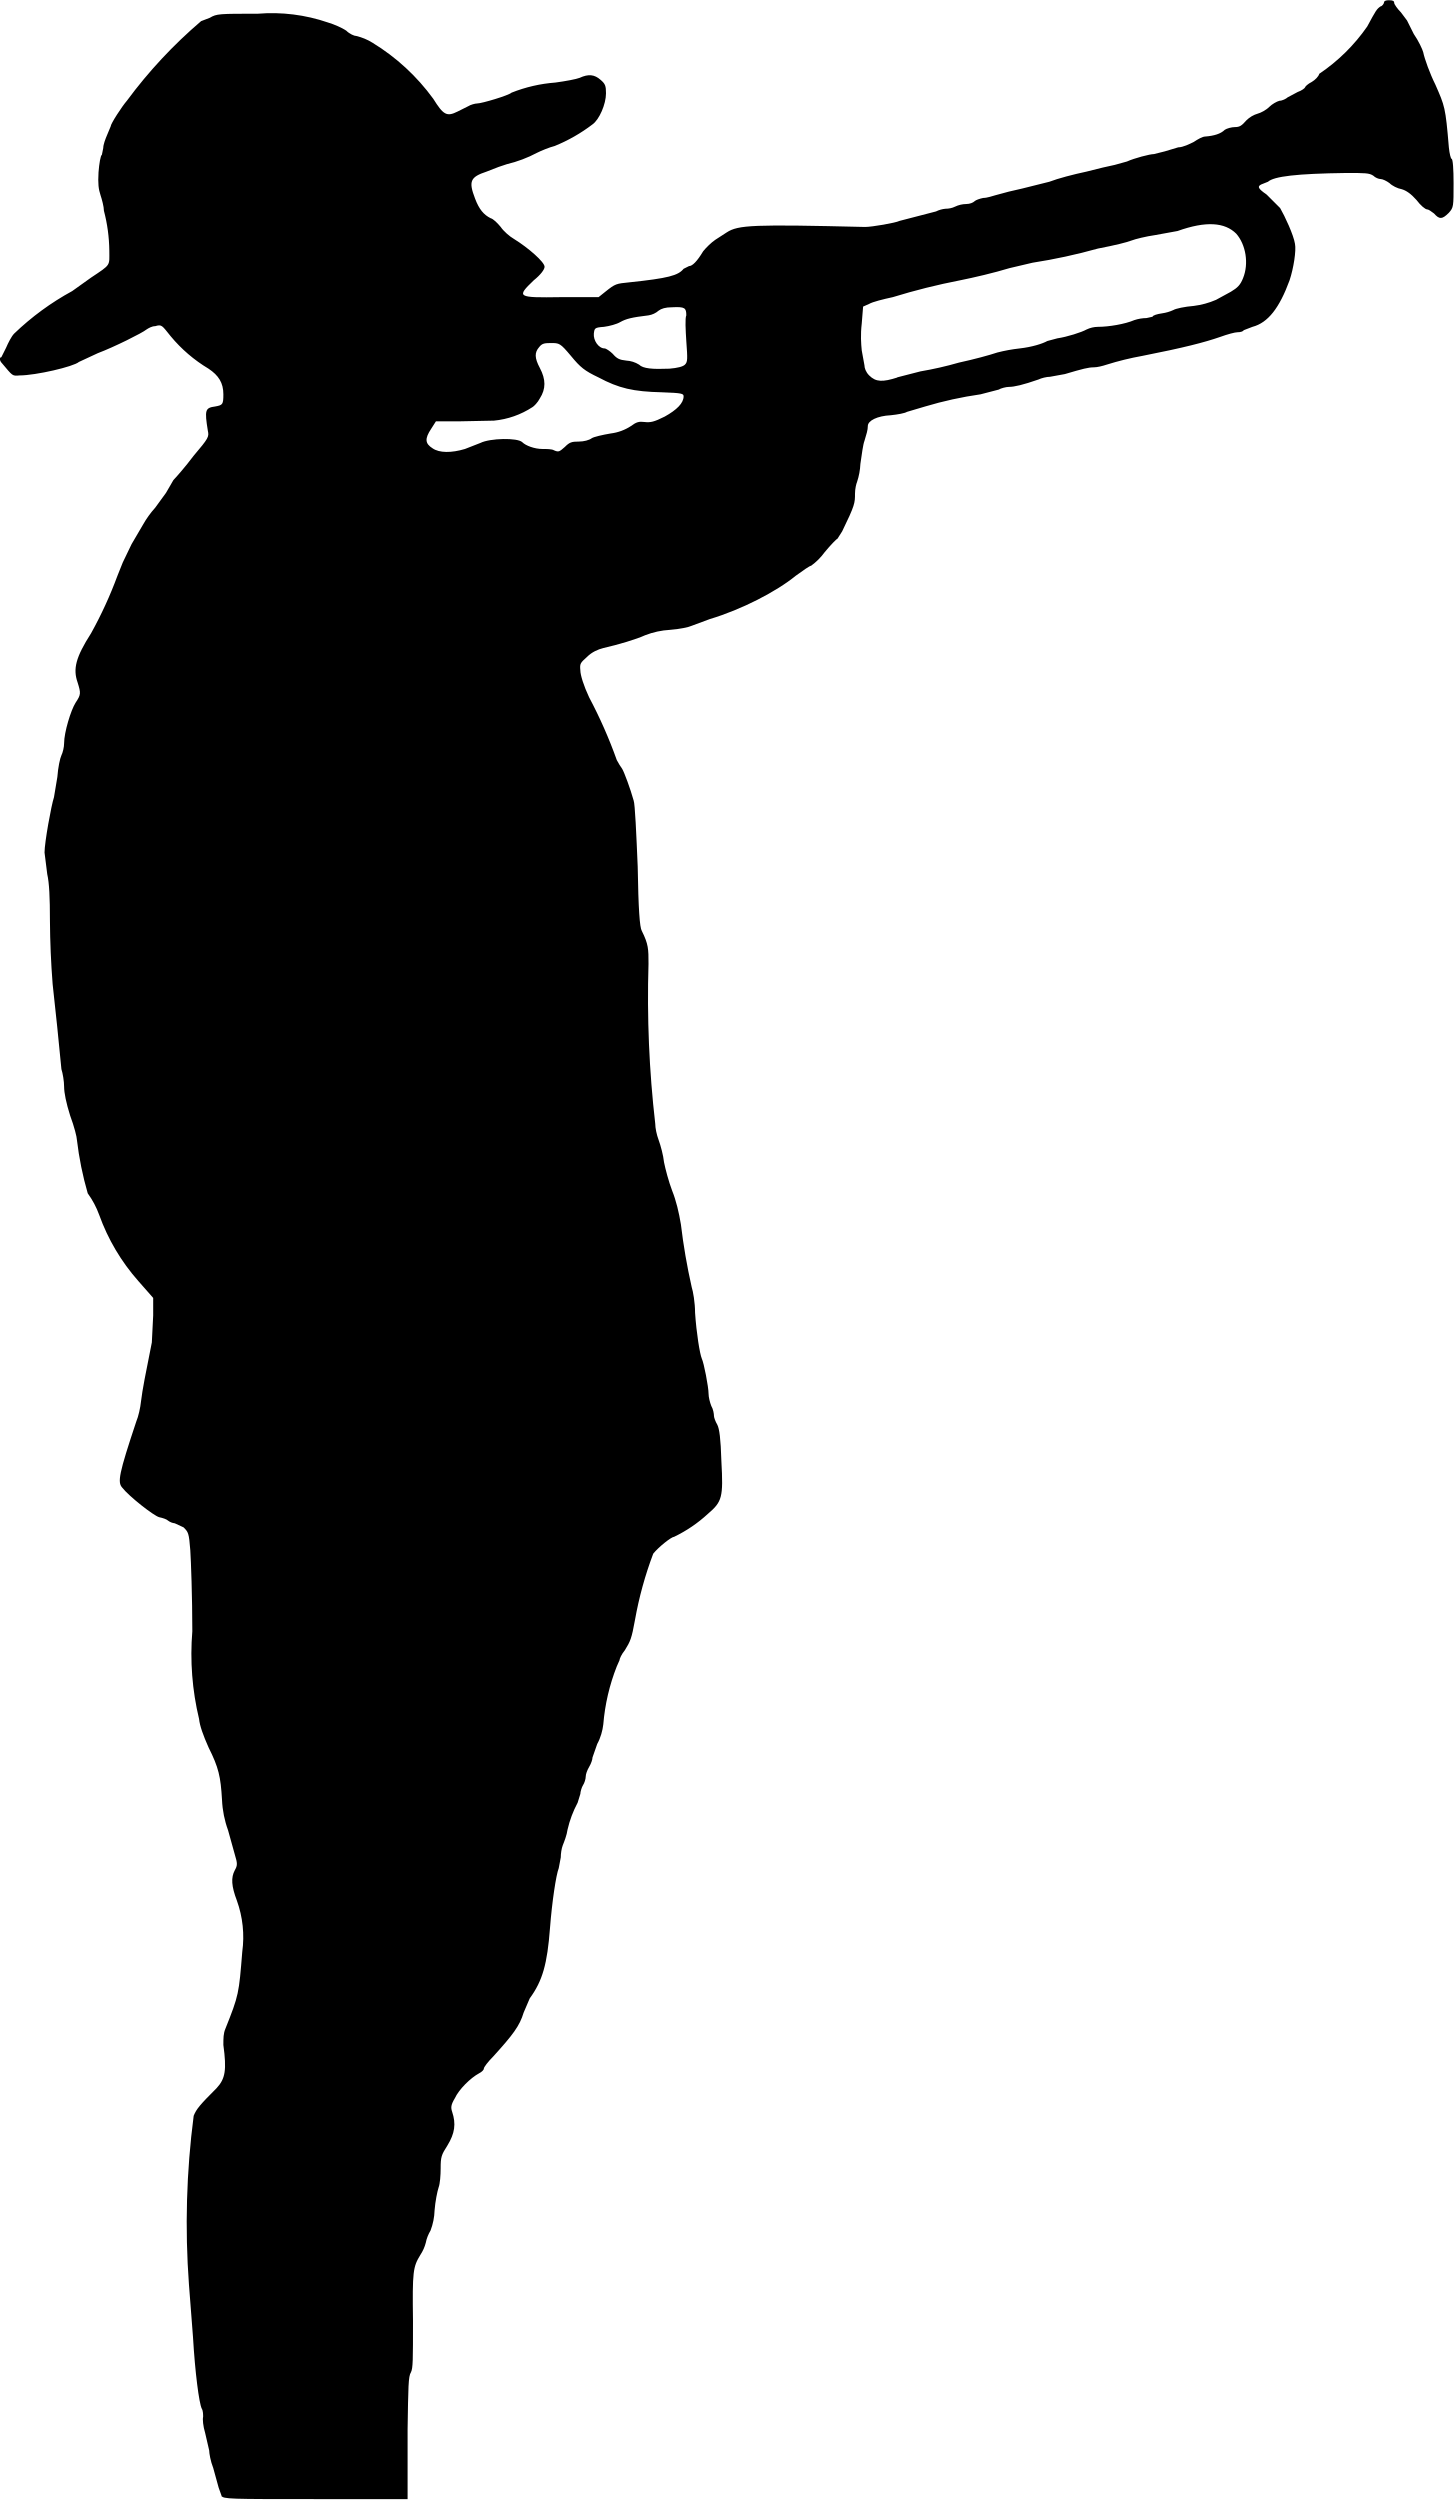
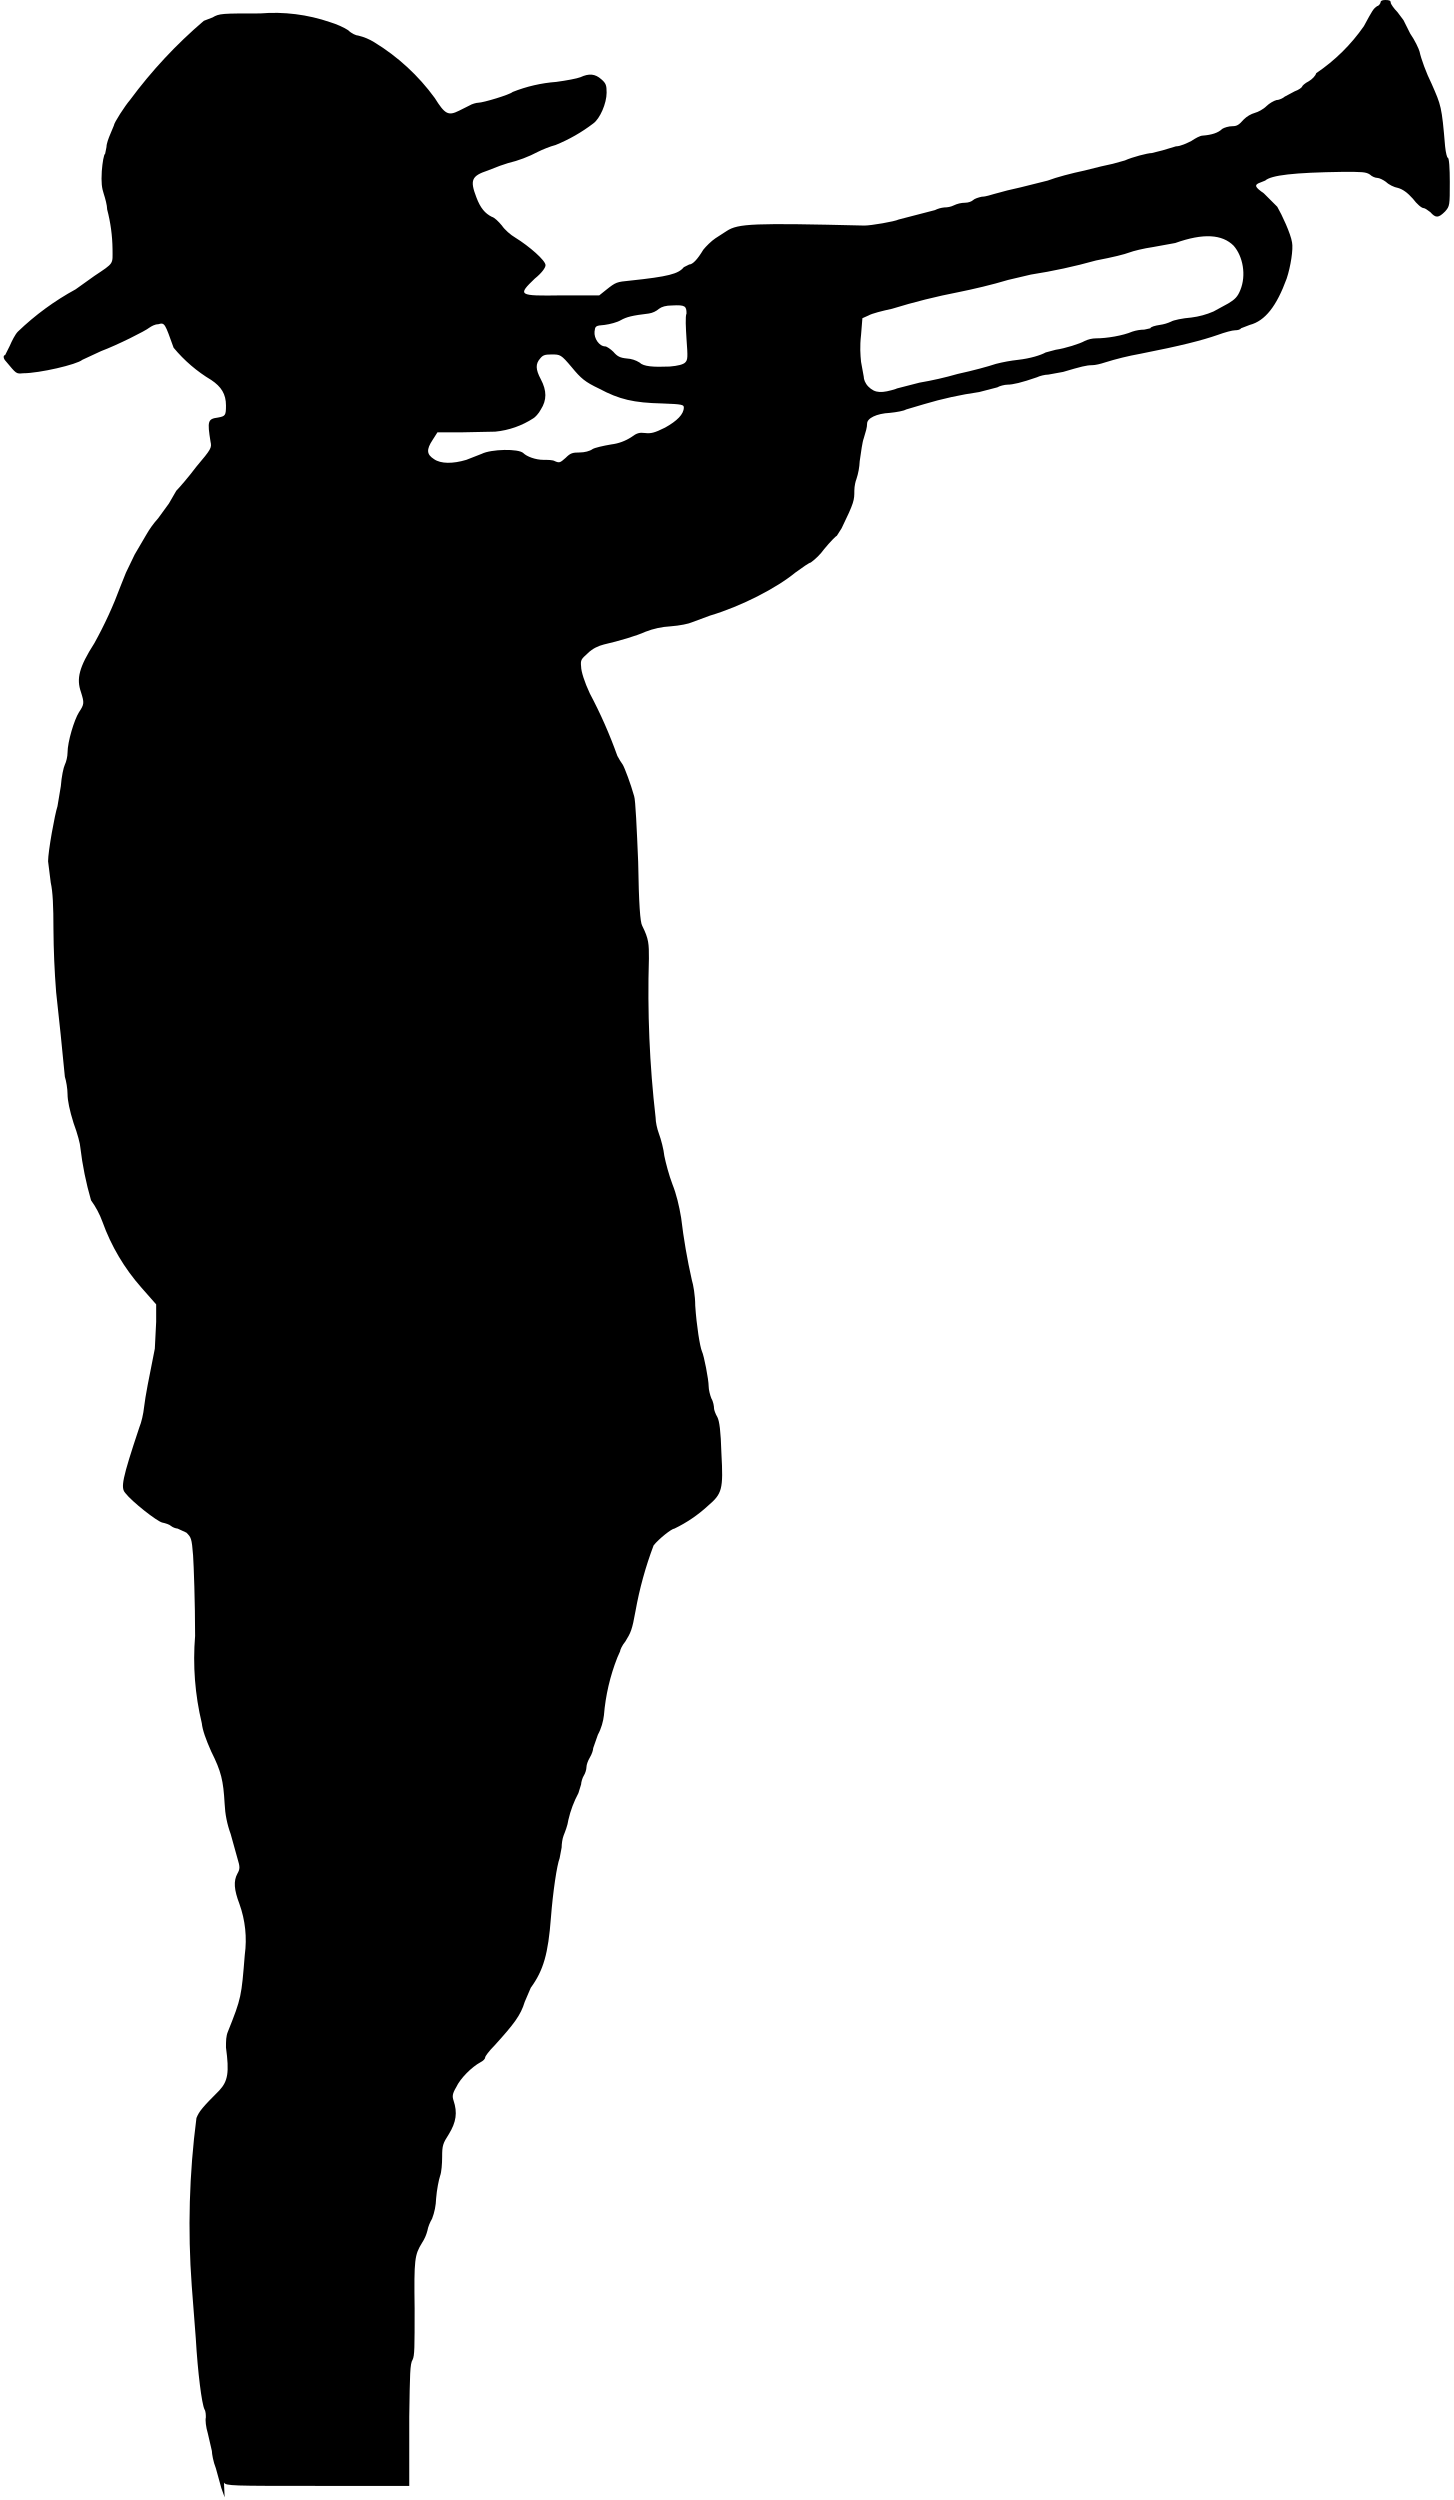
- <svg xmlns="http://www.w3.org/2000/svg" width="814" height="1400" viewBox="0 0 215.4 370.4">
-   <path d="M32.9 370l-.5-1.4-.8-2.9c-.4-1-.6-2.2-.6-2.6l-.6-2.6c-.3-1-.4-2-.3-2.4 0-.3 0-.9-.2-1.2-.4-.8-1-5.4-1.3-10.6l-.6-7.8a123.6 123.6 0 0 1 .7-25c.4-1 .9-1.6 3.4-4.1 1.3-1.4 1.5-2.7 1-6.4 0-1 0-1.7.3-2.4 2-5 2-5.2 2.5-11.4a16 16 0 0 0-.8-7.6c-.8-2.1-.9-3.4-.3-4.5.4-.7.4-1 0-2.3l-1-3.6a15 15 0 0 1-.9-4.5c-.2-3.5-.5-4.8-2-7.8-.8-1.8-1.3-3.2-1.4-4.2a41.2 41.2 0 0 1-1-13c0-5.1-.2-10.5-.3-12-.2-2.6-.3-2.7-1-3.4l-1.3-.6a2 2 0 0 1-1-.4c-.2-.2-.8-.4-1.3-.5-.8-.2-4.5-3.1-5.5-4.4-.7-.8-.5-2 2.1-9.8.3-.7.6-2 .7-3 .2-1.7.7-4.2 1.6-8.7l.2-4v-2.6l-2.2-2.5a30.2 30.2 0 0 1-5.8-9.8 13 13 0 0 0-1.7-3.2 49 49 0 0 1-1.6-7.9c0-.4-.4-2-1-3.6-.6-1.9-.9-3.4-.9-4.3 0-.8-.2-2-.4-2.6a777.7 777.7 0 0 0-1.3-12.6 131 131 0 0 1-.4-9.4c0-3.4-.1-5.6-.4-6.9l-.4-3.2c0-1.5 1-7 1.4-8.2l.5-3c.1-1.4.4-2.8.6-3.2.2-.4.4-1.2.4-1.8 0-1.6 1-4.9 1.7-6 .8-1.2.8-1.4.3-3-.7-2-.3-3.7 2-7.3a61.2 61.2 0 0 0 3.9-8.5l.8-2 1.3-2.7 1.7-2.9a14 14 0 0 1 1.8-2.5l1.6-2.2 1.1-1.9c.4-.4 1.8-2 3-3.6 2.2-2.6 2.3-2.8 2.1-3.7-.5-3.1-.4-3.4 1.1-3.6 1.1-.2 1.2-.3 1.2-1.8 0-1.7-.7-2.8-2.2-3.8a21.8 21.8 0 0 1-5.6-4.8C24 48.2 24 48 23 48.3c-.5 0-1 .3-1.3.5-.6.5-4.8 2.6-7.2 3.5l-2.8 1.3c-.8.7-6.4 2-8.8 2-1.1.1-1 .1-2.6-1.8-.4-.4-.4-.9-.1-.9l.7-1.4c.3-.7.8-1.7 1.2-2.1a40 40 0 0 1 8.6-6.3l2.8-2c3-2 2.7-1.7 2.7-4a24.3 24.3 0 0 0-.8-5.9c0-.6-.3-1.7-.5-2.3-.3-.9-.4-1.7-.3-3.4.1-1.3.3-2.5.5-2.6l.2-1c0-.5.3-1.3.6-2l.5-1.2c0-.4 1.7-3 2.4-3.8a70.8 70.8 0 0 1 11-11.8l1.3-.5c1-.6 1.4-.6 7.1-.6a25.6 25.6 0 0 1 10.4 1.3c1 .3 2.1.8 2.7 1.2.5.5 1.2.8 1.5.8a8 8 0 0 1 2.4 1 31.3 31.3 0 0 1 9 8.3c1.5 2.4 2 2.7 3.6 1.9l1.6-.8c.3-.2 1-.4 1.3-.4.7 0 4.7-1.2 5.1-1.6a22 22 0 0 1 6.5-1.5c1.5-.2 3.1-.5 3.6-.7 1.3-.6 2.2-.5 3.1.3.7.6.8.9.8 2 0 1.6-1 3.9-2 4.6a24.3 24.3 0 0 1-5.6 3.2c-.8.2-2 .7-2.6 1a19 19 0 0 1-4.5 1.7l-1.2.4-1.8.7c-2.4.8-2.7 1.4-1.7 4 .6 1.6 1.3 2.4 2.3 2.9.4.1 1 .7 1.5 1.3.4.6 1.3 1.4 2 1.8 2.1 1.3 4.5 3.4 4.5 4.1 0 .4-.6 1.2-1.6 2-2.6 2.5-2.5 2.6 4 2.5h5.6l1-.8c1.5-1.2 1.6-1.2 3.6-1.4 5.7-.6 7.2-1 8-2l.8-.4c.5 0 1.2-.7 2.1-2.2.4-.5 1.2-1.3 1.8-1.7l1.7-1.1c1.7-1.1 3.9-1.2 20.5-.8 1 0 4.5-.6 5.1-.9l2.7-.7 2.7-.7a4 4 0 0 1 1.4-.4c.5 0 1-.1 1.4-.3a4 4 0 0 1 1.7-.4c.5 0 1-.2 1.2-.4.2-.2.8-.4 1.3-.5.6 0 1.4-.3 1.8-.4a58 58 0 0 1 4-1l4-1c1.3-.5 3.6-1.1 5.5-1.5l2.4-.6 1.8-.4 1.8-.5c1.1-.5 3.4-1.1 4-1.1l1.6-.4 2-.6c.7 0 1.7-.5 2.3-.8.6-.4 1.3-.8 1.7-.8 1.3-.1 2.3-.4 2.9-1 .3-.2 1-.4 1.5-.4.7 0 1-.2 1.7-1a4 4 0 0 1 1.7-1c.4-.1 1.2-.5 1.7-1 .4-.4 1.1-.8 1.5-.9.4 0 1-.3 1.2-.5l1.5-.8c.6-.2 1.1-.6 1.1-.7 0-.1.4-.5 1-.8.5-.3 1-.8 1.1-1.2a27 27 0 0 0 7.1-7c1.3-2.4 1.4-2.6 2-3 .2 0 .5-.4.5-.6 0-.2.3-.3.7-.3.6 0 .8.1.8.4 0 .2.5.9 1 1.4l.9 1.2 1 2c.7 1 1.3 2.3 1.4 2.7.2 1 1 3.2 1.8 4.8 1.4 3.2 1.5 3.3 2 9.3.1 1 .3 1.7.4 1.7.2 0 .3 1.6.3 3.6 0 3.5 0 3.6-.7 4.4-1 1-1.4 1-2.2.1-.4-.3-.8-.6-1-.6-.3 0-1-.6-1.6-1.4-.8-.9-1.5-1.4-2.2-1.6-.6-.1-1.4-.5-1.8-.9-.4-.3-1-.6-1.3-.6-.3 0-.8-.2-1.1-.5-.6-.4-1.2-.4-4-.4-7.4.1-10.7.5-11.6 1.3l-1 .4c-.6.3-.5.6.8 1.5l2 2c.7 1.2 2 4 2.2 5.3.2 1-.2 3.6-.8 5.4-1.5 4.1-3.2 6.3-5.5 6.9l-1.3.5c-.1.2-.5.3-.9.3s-1.5.3-2.6.7c-2.3.8-5.4 1.6-11.5 2.8A43 43 0 0 0 164 54c-.6.2-1.4.4-1.9.4-.8 0-1.6.2-4.3 1l-2.2.4c-.5 0-1.3.2-1.7.4-2.3.8-3.6 1.1-4.4 1.1-.4 0-1.2.2-1.5.4l-2.7.7a56.2 56.2 0 0 0-8.2 1.8l-2.7.8c-.3.2-1.4.4-2.4.5-2 .1-3.4.8-3.4 1.6 0 .6-.2 1.2-.5 2.2-.2.5-.4 2-.6 3.4a10 10 0 0 1-.5 2.7c-.1.2-.3 1-.3 1.7 0 1.4 0 1.7-1.9 5.6l-.7 1.1c-.1 0-1 .9-1.9 2a9 9 0 0 1-2 2c-.2 0-1.2.7-2.3 1.5-2.8 2.3-8 5-12.7 6.4l-2.7 1c-.4.2-1.8.5-3.2.6a12 12 0 0 0-3.7.8c-1.3.6-4 1.4-6.2 1.9-.8.2-1.7.6-2.4 1.3-1 .9-1.1 1-1 2 0 .7.5 2.3 1.3 4a70 70 0 0 1 4.1 9.3l.4.7.4.6c.3.5 1.2 2.9 1.7 4.7.2.5.4 5 .6 9.8.1 6.3.3 9 .6 9.5 1 2 1 2.7 1 4.9a163.6 163.6 0 0 0 1 23.7c0 .6.2 1.6.5 2.4.3.8.7 2.3.8 3.3.2 1 .7 2.9 1.2 4.2.6 1.5 1 3.2 1.3 5a91 91 0 0 0 1.6 9.3c.2.6.5 2.3.5 3.8.2 3 .7 6.1 1 6.8.3.6 1 4.2 1 5.2 0 .5.2 1.3.4 1.8.3.5.4 1.2.4 1.5 0 .2.2.8.5 1.3.3.6.5 2 .6 5.4.3 5.4.1 6-2 7.8a20.5 20.5 0 0 1-5 3.4c-.4 0-2.3 1.5-3.1 2.5a55 55 0 0 0-2.7 9.8c-.5 2.8-.7 3.2-1.5 4.5-.5.6-.8 1.3-.8 1.5l-.4.9a30.1 30.1 0 0 0-2 8.6c-.1.9-.4 2-.9 2.9l-.7 2c0 .3-.2.9-.5 1.4-.3.5-.5 1.1-.5 1.4 0 .4-.2 1-.4 1.3-.2.3-.4 1-.4 1.3l-.4 1.3a16 16 0 0 0-1.5 4c-.1.8-.5 1.8-.7 2.3-.2.5-.3 1.3-.3 1.8l-.3 1.6c-.4 1-1 5-1.3 8.9-.4 5.3-1.1 7.8-3 10.4l-.9 2.1c-.6 2-1.6 3.3-4.5 6.5-.8.8-1.4 1.6-1.4 1.8 0 .2-.3.5-.7.7-1.3.7-3 2.4-3.6 3.7-.6 1-.6 1.4-.4 2 .6 1.8.4 3.2-.7 5-.9 1.4-1 1.7-1 3.4 0 1-.1 2.3-.3 2.8-.2.6-.5 2.1-.6 3.4a9.1 9.1 0 0 1-.6 3c-.3.5-.6 1.2-.7 1.8a6 6 0 0 1-.8 1.8c-1.1 1.8-1.2 2.4-1.1 9.8 0 5.8 0 7-.3 7.6-.4.6-.4 2.2-.5 8.5v10.3H46.7c-12.8 0-13.6 0-13.9-.5zm36-303.5l2.3-.9c1.4-.7 5.5-.8 6.2-.1.5.5 1.8 1 3 1 .6 0 1.4 0 1.7.2.7.3.8.2 1.6-.5.7-.7 1-.8 2.1-.8.7 0 1.5-.2 1.9-.5.3-.2 1.6-.5 2.8-.7a7 7 0 0 0 3-1.1c.8-.6 1.2-.7 2-.6.9.1 1.4 0 3-.8 1.8-1 2.8-2 2.8-3 0-.4-.2-.5-3.2-.6-4.3-.1-6.4-.6-9.4-2.2-2.1-1-2.7-1.5-4.1-3.2-1.6-1.9-1.7-1.9-3-1.9-1 0-1.3.1-1.7.6-.7.8-.7 1.6.1 3.1.9 1.7.9 3.1 0 4.5-.3.6-.9 1.2-1.1 1.3a12.6 12.6 0 0 1-5.7 2l-5 .1h-3.6l-.7 1.1c-1 1.5-.9 2.2.2 2.9 1 .7 2.8.7 4.8.1zm64-10.6l3.5-.9a52.3 52.3 0 0 0 5.7-1.3c2.3-.5 4.5-1.1 5.7-1.5a24 24 0 0 1 3.3-.6c1.8-.2 3.4-.7 4.1-1.1l1.5-.4c1.4-.2 3.6-.9 4.3-1.3a4 4 0 0 1 1.7-.4c1.6 0 4-.4 5.4-1a6 6 0 0 1 1.8-.3l.9-.2c0-.2.7-.4 1.4-.5a6 6 0 0 0 1.7-.5c.3-.2 1.7-.5 3-.6a12 12 0 0 0 3.3-.9l2.2-1.2c1-.6 1.4-1 1.8-2 .9-2.2.4-5-1-6.6-1.7-1.7-4.5-1.9-8.7-.4l-3.3.6c-1.4.2-3 .6-3.5.8-.8.3-2.4.7-5 1.2a83.6 83.6 0 0 1-9.7 2.1l-3.4.8c-2.3.7-5.3 1.4-7.3 1.8a95.6 95.6 0 0 0-10 2.5c-1.4.3-3 .7-3.5 1l-.9.4-.2 2.5c-.2 1.7-.1 3 0 4l.4 2.2c0 .4.2 1 .7 1.5 1 1 2 1 4.2.3zM101.5 54c.4-.4.4-.8.2-3.5-.1-1.6-.2-3.4 0-3.8 0-1.1-.2-1.3-2.1-1.2-1 0-1.6.2-2 .5a3 3 0 0 1-1.5.7c-2.5.3-3.3.5-4.2 1-.5.3-1.6.6-2.4.7-1.4.1-1.4.2-1.5 1-.1 1 .7 2.2 1.6 2.2.2 0 .8.4 1.2.8.6.7 1 .9 2 1a4 4 0 0 1 1.9.6c.6.6 2 .7 4.5.6 1.2-.1 2-.3 2.3-.6z" />
+ <svg xmlns="http://www.w3.org/2000/svg" width="814" height="1400" viewBox="0 0 215.4 372.4">
+   <path d="M32.9 372l-.5-1.4-.8-2.9c-.4-1-.6-2.2-.6-2.6l-.6-2.6c-.3-1-.4-2-.3-2.4 0-.3 0-.9-.2-1.2-.4-.8-1-5.4-1.3-10.6l-.6-7.8a123.6 123.6 0 0 1 .7-25c.4-1 .9-1.6 3.4-4.1 1.3-1.4 1.5-2.7 1-6.4 0-1 0-1.7.3-2.4 2-5 2-5.2 2.5-11.4a16 16 0 0 0-.8-7.6c-.8-2.1-.9-3.4-.3-4.5.4-.7.4-1 0-2.3l-1-3.6a15 15 0 0 1-.9-4.5c-.2-3.5-.5-4.8-2-7.8-.8-1.8-1.3-3.2-1.4-4.2a41.2 41.2 0 0 1-1-13c0-5.1-.2-10.5-.3-12-.2-2.6-.3-2.7-1-3.4l-1.3-.6a2 2 0 0 1-1-.4c-.2-.2-.8-.4-1.3-.5-.8-.2-4.5-3.1-5.5-4.4-.7-.8-.5-2 2.1-9.8.3-.7.6-2 .7-3 .2-1.7.7-4.2 1.6-8.7l.2-4v-2.6l-2.2-2.5a30.2 30.2 0 0 1-5.8-9.8 13 13 0 0 0-1.7-3.2 49 49 0 0 1-1.6-7.9c0-.4-.4-2-1-3.6-.6-1.9-.9-3.4-.9-4.3 0-.8-.2-2-.4-2.6a777.7 777.7 0 0 0-1.3-12.6 131 131 0 0 1-.4-9.4c0-3.4-.1-5.6-.4-6.9l-.4-3.2c0-1.5 1-7 1.4-8.2l.5-3c.1-1.4.4-2.8.6-3.2.2-.4.4-1.2.4-1.8 0-1.6 1-4.9 1.7-6 .8-1.2.8-1.4.3-3-.7-2-.3-3.7 2-7.3a61.2 61.2 0 0 0 3.9-8.5l.8-2 1.3-2.7 1.7-2.9a14 14 0 0 1 1.8-2.5l1.6-2.2 1.1-1.9c.4-.4 1.8-2 3-3.6 2.2-2.6 2.3-2.8 2.1-3.7-.5-3.1-.4-3.4 1.1-3.6 1.1-.2 1.2-.3 1.2-1.8 0-1.7-.7-2.8-2.2-3.8a21.8 21.8 0 0 1-5.6-4.8C24 48.2 24 48 23 48.3c-.5 0-1 .3-1.3.5-.6.5-4.8 2.6-7.2 3.5l-2.8 1.3c-.8.7-6.4 2-8.8 2-1.1.1-1 .1-2.6-1.8-.4-.4-.4-.9-.1-.9l.7-1.4c.3-.7.8-1.7 1.2-2.1a40 40 0 0 1 8.6-6.3l2.8-2c3-2 2.7-1.7 2.7-4a24.3 24.3 0 0 0-.8-5.9c0-.6-.3-1.7-.5-2.3-.3-.9-.4-1.7-.3-3.4.1-1.3.3-2.5.5-2.6l.2-1c0-.5.3-1.3.6-2l.5-1.2c0-.4 1.7-3 2.4-3.8a70.8 70.8 0 0 1 11-11.8l1.3-.5c1-.6 1.4-.6 7.1-.6a25.6 25.6 0 0 1 10.4 1.3c1 .3 2.1.8 2.7 1.2.5.5 1.2.8 1.5.8a8 8 0 0 1 2.4 1 31.3 31.3 0 0 1 9 8.3c1.5 2.4 2 2.7 3.6 1.9l1.6-.8c.3-.2 1-.4 1.3-.4.7 0 4.7-1.2 5.1-1.6a22 22 0 0 1 6.5-1.5c1.5-.2 3.1-.5 3.6-.7 1.3-.6 2.2-.5 3.1.3.7.6.8.9.8 2 0 1.6-1 3.9-2 4.6a24.3 24.3 0 0 1-5.6 3.2c-.8.2-2 .7-2.6 1a19 19 0 0 1-4.5 1.7l-1.2.4-1.8.7c-2.4.8-2.7 1.4-1.7 4 .6 1.6 1.3 2.4 2.3 2.9.4.1 1 .7 1.5 1.3.4.6 1.3 1.4 2 1.8 2.1 1.3 4.5 3.4 4.5 4.1 0 .4-.6 1.2-1.6 2-2.6 2.5-2.5 2.6 4 2.5h5.6l1-.8c1.5-1.2 1.6-1.2 3.6-1.4 5.7-.6 7.2-1 8-2l.8-.4c.5 0 1.2-.7 2.1-2.2.4-.5 1.2-1.3 1.8-1.7l1.7-1.1c1.7-1.1 3.9-1.2 20.5-.8 1 0 4.5-.6 5.1-.9l2.7-.7 2.7-.7a4 4 0 0 1 1.4-.4c.5 0 1-.1 1.4-.3a4 4 0 0 1 1.7-.4c.5 0 1-.2 1.2-.4.2-.2.8-.4 1.3-.5.6 0 1.4-.3 1.8-.4a58 58 0 0 1 4-1l4-1c1.3-.5 3.6-1.1 5.5-1.5l2.4-.6 1.8-.4 1.8-.5c1.1-.5 3.4-1.1 4-1.1l1.6-.4 2-.6c.7 0 1.7-.5 2.3-.8.6-.4 1.3-.8 1.7-.8 1.3-.1 2.3-.4 2.9-1 .3-.2 1-.4 1.5-.4.7 0 1-.2 1.7-1a4 4 0 0 1 1.7-1c.4-.1 1.2-.5 1.7-1 .4-.4 1.1-.8 1.5-.9.4 0 1-.3 1.2-.5l1.5-.8c.6-.2 1.1-.6 1.1-.7 0-.1.4-.5 1-.8.5-.3 1-.8 1.1-1.2a27 27 0 0 0 7.1-7c1.3-2.4 1.4-2.6 2-3 .2 0 .5-.4.5-.6 0-.2.3-.3.7-.3.6 0 .8.1.8.4 0 .2.5.9 1 1.4l.9 1.2 1 2c.7 1 1.3 2.3 1.4 2.7.2 1 1 3.2 1.8 4.8 1.4 3.2 1.5 3.3 2 9.3.1 1 .3 1.7.4 1.7.2 0 .3 1.6.3 3.6 0 3.5 0 3.6-.7 4.4-1 1-1.4 1-2.2.1-.4-.3-.8-.6-1-.6-.3 0-1-.6-1.6-1.4-.8-.9-1.5-1.4-2.2-1.6-.6-.1-1.4-.5-1.8-.9-.4-.3-1-.6-1.3-.6-.3 0-.8-.2-1.1-.5-.6-.4-1.2-.4-4-.4-7.4.1-10.7.5-11.6 1.3l-1 .4c-.6.3-.5.6.8 1.5l2 2c.7 1.2 2 4 2.2 5.3.2 1-.2 3.6-.8 5.4-1.5 4.1-3.2 6.3-5.5 6.9l-1.3.5c-.1.2-.5.3-.9.3s-1.5.3-2.6.7c-2.3.8-5.4 1.6-11.5 2.8A43 43 0 0 0 164 54c-.6.2-1.4.4-1.9.4-.8 0-1.6.2-4.3 1l-2.2.4c-.5 0-1.3.2-1.7.4-2.3.8-3.6 1.1-4.4 1.1-.4 0-1.2.2-1.5.4l-2.7.7a56.2 56.2 0 0 0-8.2 1.8l-2.7.8c-.3.2-1.4.4-2.4.5-2 .1-3.4.8-3.4 1.6 0 .6-.2 1.2-.5 2.2-.2.5-.4 2-.6 3.4a10 10 0 0 1-.5 2.7c-.1.2-.3 1-.3 1.7 0 1.4 0 1.7-1.9 5.6l-.7 1.1c-.1 0-1 .9-1.9 2a9 9 0 0 1-2 2c-.2 0-1.2.7-2.3 1.5-2.8 2.3-8 5-12.7 6.4l-2.7 1c-.4.2-1.8.5-3.2.6a12 12 0 0 0-3.7.8c-1.3.6-4 1.4-6.2 1.9-.8.2-1.7.6-2.4 1.3-1 .9-1.1 1-1 2 0 .7.5 2.3 1.3 4a70 70 0 0 1 4.1 9.3l.4.7.4.6c.3.5 1.2 2.9 1.7 4.7.2.5.4 5 .6 9.8.1 6.3.3 9 .6 9.5 1 2 1 2.7 1 4.9a163.6 163.6 0 0 0 1 23.7c0 .6.2 1.6.5 2.4.3.8.7 2.3.8 3.3.2 1 .7 2.9 1.2 4.2.6 1.5 1 3.2 1.3 5a91 91 0 0 0 1.6 9.3c.2.6.5 2.3.5 3.8.2 3 .7 6.1 1 6.8.3.6 1 4.2 1 5.2 0 .5.2 1.3.4 1.8.3.5.4 1.2.4 1.5 0 .2.2.8.5 1.3.3.6.5 2 .6 5.4.3 5.4.1 6-2 7.8a20.5 20.5 0 0 1-5 3.4c-.4 0-2.3 1.5-3.1 2.5a55 55 0 0 0-2.7 9.8c-.5 2.8-.7 3.2-1.5 4.5-.5.6-.8 1.3-.8 1.5l-.4.9a30.1 30.1 0 0 0-2 8.6c-.1.9-.4 2-.9 2.9l-.7 2c0 .3-.2.9-.5 1.4-.3.5-.5 1.1-.5 1.4 0 .4-.2 1-.4 1.3-.2.3-.4 1-.4 1.3l-.4 1.3a16 16 0 0 0-1.5 4c-.1.8-.5 1.8-.7 2.3-.2.5-.3 1.3-.3 1.8l-.3 1.6c-.4 1-1 5-1.3 8.9-.4 5.3-1.1 7.8-3 10.4l-.9 2.1c-.6 2-1.6 3.3-4.5 6.5-.8.8-1.4 1.6-1.4 1.8 0 .2-.3.5-.7.7-1.3.7-3 2.4-3.6 3.7-.6 1-.6 1.4-.4 2 .6 1.8.4 3.2-.7 5-.9 1.4-1 1.7-1 3.4 0 1-.1 2.3-.3 2.8-.2.6-.5 2.1-.6 3.4a9.1 9.1 0 0 1-.6 3c-.3.5-.6 1.2-.7 1.8a6 6 0 0 1-.8 1.8c-1.1 1.8-1.2 2.4-1.1 9.8 0 5.8 0 7-.3 7.6-.4.6-.4 2.2-.5 8.5v10.3H46.7c-12.8 0-13.6 0-13.9-.5zm36-303.5l2.3-.9c1.4-.7 5.5-.8 6.2-.1.5.5 1.8 1 3 1 .6 0 1.4 0 1.7.2.7.3.8.2 1.6-.5.7-.7 1-.8 2.1-.8.7 0 1.5-.2 1.9-.5.3-.2 1.6-.5 2.8-.7a7 7 0 0 0 3-1.1c.8-.6 1.2-.7 2-.6.9.1 1.4 0 3-.8 1.8-1 2.8-2 2.8-3 0-.4-.2-.5-3.2-.6-4.3-.1-6.4-.6-9.4-2.2-2.1-1-2.7-1.5-4.1-3.2-1.6-1.9-1.7-1.9-3-1.9-1 0-1.3.1-1.7.6-.7.8-.7 1.6.1 3.1.9 1.7.9 3.1 0 4.5-.3.6-.9 1.2-1.1 1.3a12.6 12.6 0 0 1-5.7 2l-5 .1h-3.6l-.7 1.1c-1 1.5-.9 2.2.2 2.9 1 .7 2.8.7 4.8.1zm64-10.6l3.5-.9a52.3 52.3 0 0 0 5.7-1.3c2.3-.5 4.5-1.1 5.7-1.5a24 24 0 0 1 3.3-.6c1.8-.2 3.4-.7 4.1-1.1l1.5-.4c1.4-.2 3.6-.9 4.3-1.3a4 4 0 0 1 1.7-.4c1.6 0 4-.4 5.4-1a6 6 0 0 1 1.8-.3l.9-.2c0-.2.7-.4 1.4-.5a6 6 0 0 0 1.7-.5c.3-.2 1.7-.5 3-.6a12 12 0 0 0 3.3-.9l2.2-1.2c1-.6 1.4-1 1.8-2 .9-2.2.4-5-1-6.6-1.7-1.7-4.5-1.9-8.7-.4l-3.3.6c-1.4.2-3 .6-3.5.8-.8.3-2.4.7-5 1.2a83.6 83.6 0 0 1-9.7 2.1l-3.4.8c-2.3.7-5.3 1.4-7.3 1.8a95.6 95.6 0 0 0-10 2.5c-1.4.3-3 .7-3.5 1l-.9.4-.2 2.5c-.2 1.7-.1 3 0 4l.4 2.2c0 .4.2 1 .7 1.5 1 1 2 1 4.2.3zM101.5 54c.4-.4.4-.8.2-3.5-.1-1.6-.2-3.4 0-3.8 0-1.1-.2-1.3-2.1-1.2-1 0-1.6.2-2 .5a3 3 0 0 1-1.5.7c-2.5.3-3.3.5-4.2 1-.5.3-1.6.6-2.4.7-1.4.1-1.4.2-1.5 1-.1 1 .7 2.2 1.6 2.2.2 0 .8.4 1.2.8.6.7 1 .9 2 1a4 4 0 0 1 1.9.6c.6.6 2 .7 4.5.6 1.2-.1 2-.3 2.3-.6z" />
</svg>
